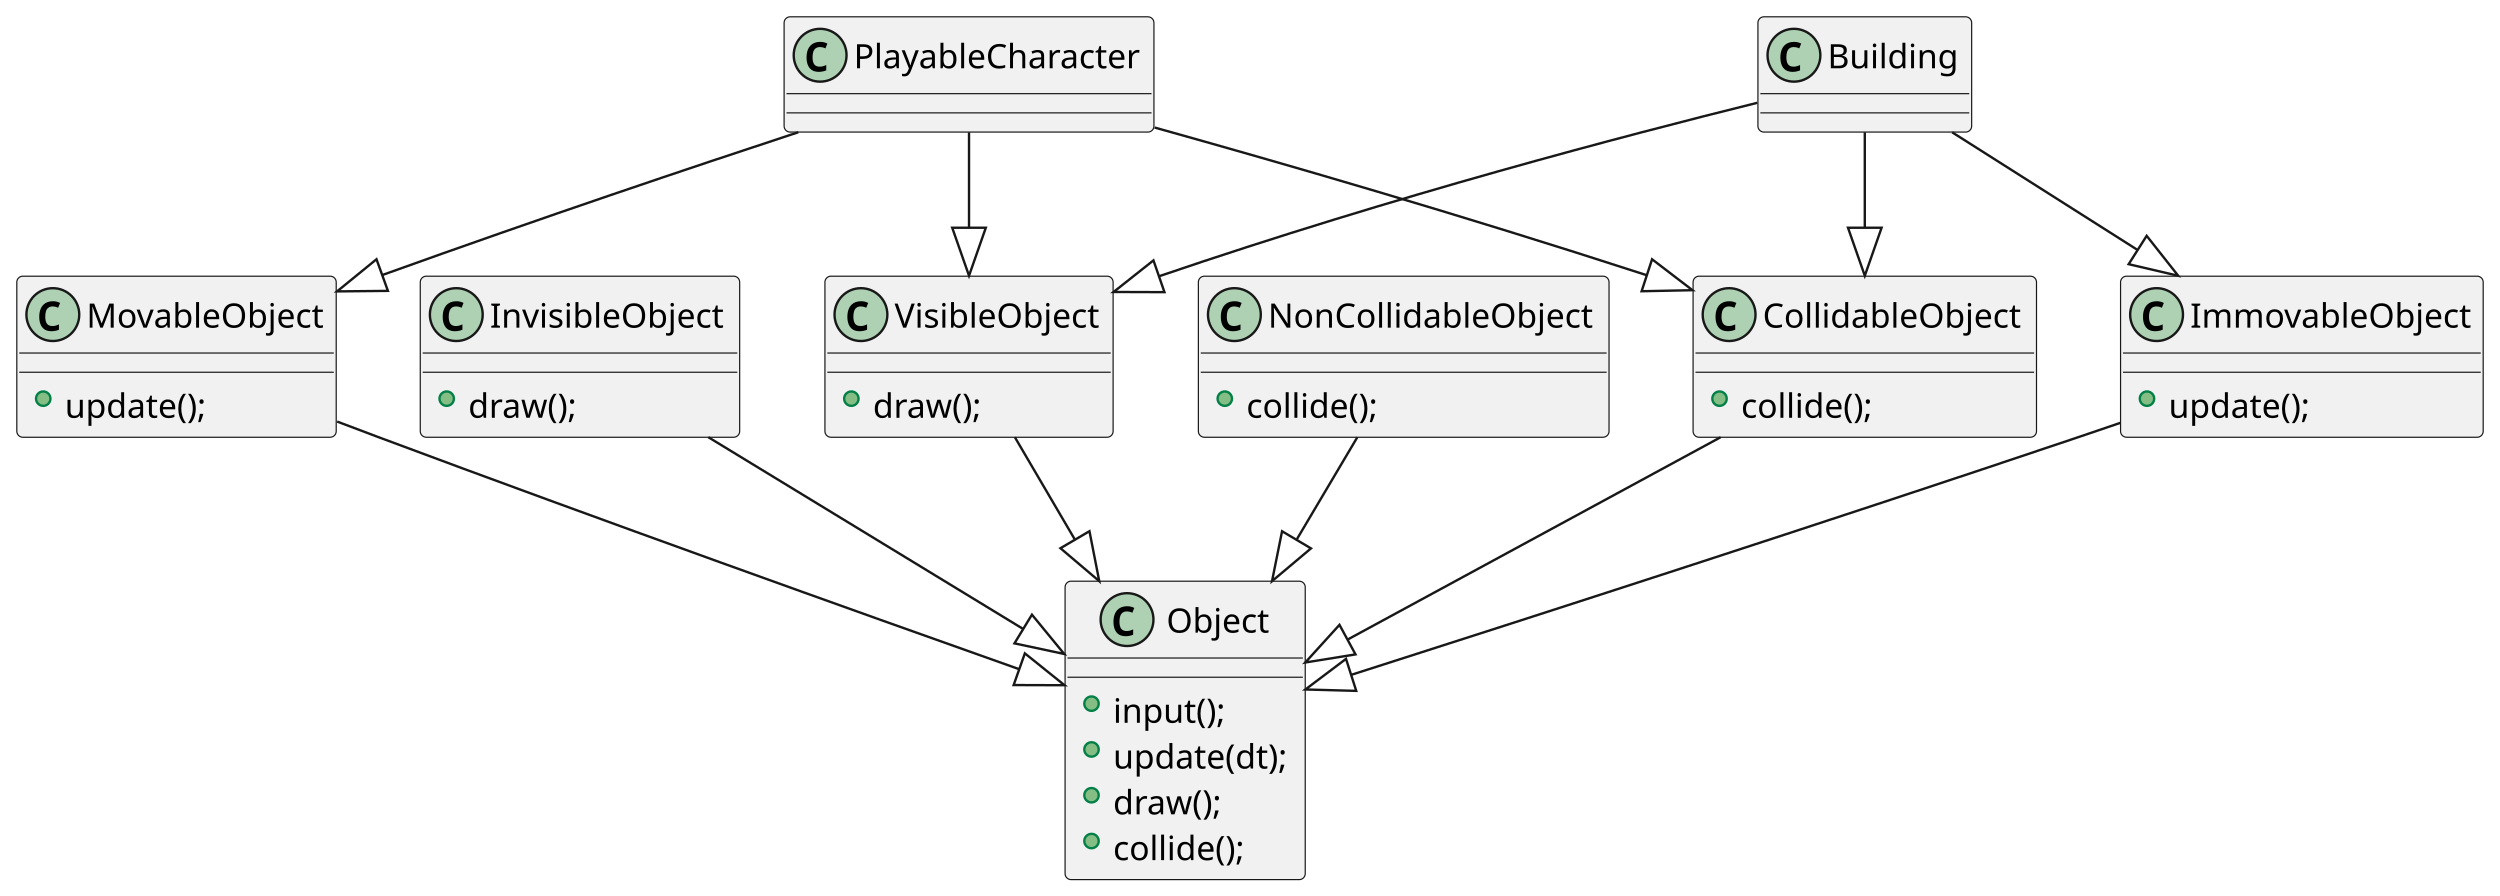
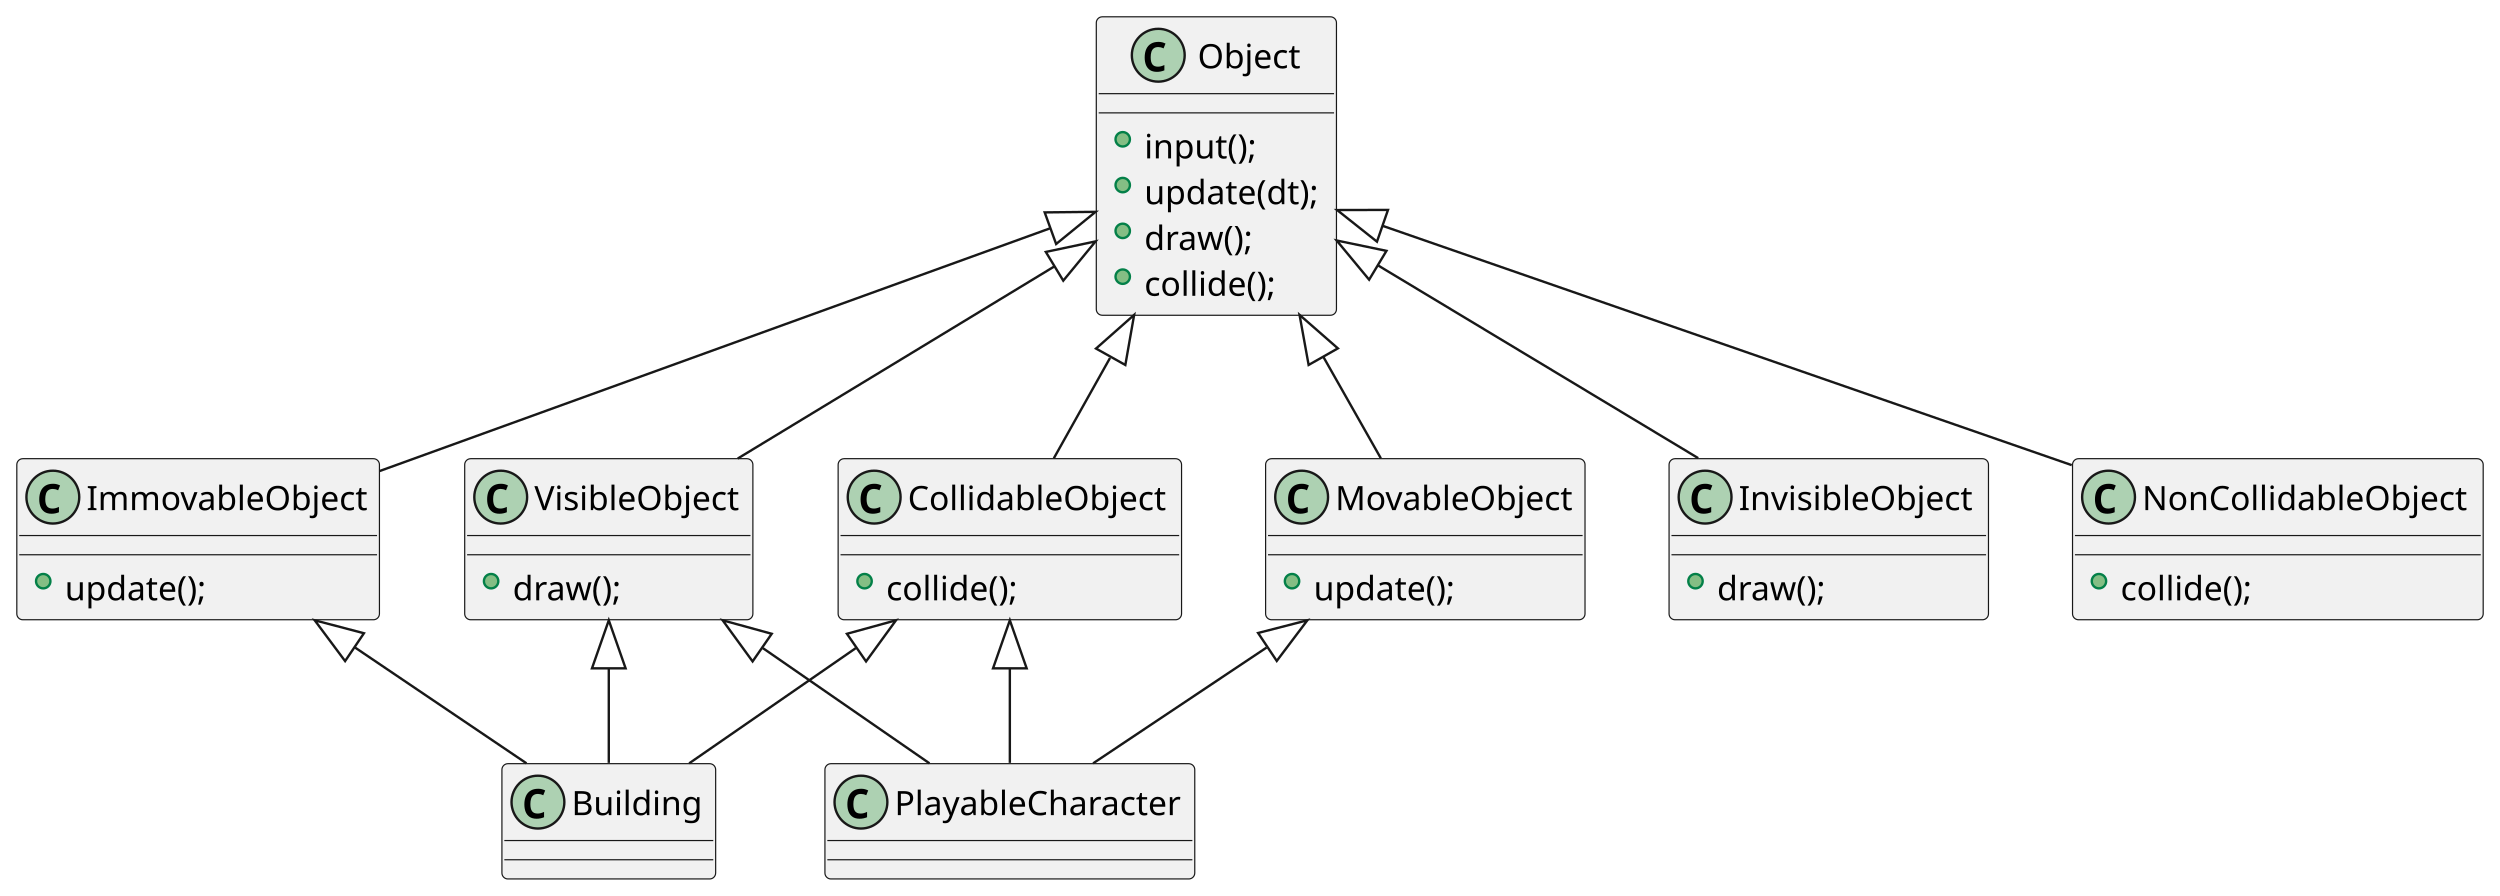
<svg xmlns="http://www.w3.org/2000/svg" contentStyleType="text/css" height="373px" preserveAspectRatio="none" style="width:1041px;height:373px;background:#FFFFFF;" version="1.1" viewBox="0 0 1041 373" width="1041px" zoomAndPan="magnify">
  <defs />
  <g>
    <g id="elem_Object">
-       <rect codeLine="1" fill="#F1F1F1" height="124.272" id="Object" rx="2.5" ry="2.5" style="stroke:#181818;stroke-width:0.5;" width="100" x="443.5" y="242" />
-       <ellipse cx="469.3" cy="258" fill="#ADD1B2" rx="11" ry="11" style="stroke:#181818;stroke-width:1.0;" />
-       <path d="M468.769,264.922 Q467.019,264.922 465.878,264.188 Q464.753,263.438 464.191,262.094 Q463.644,260.734 463.644,258.938 Q463.644,256.906 464.3,255.453 Q464.956,254 466.238,253.219 Q467.519,252.438 469.394,252.438 Q470.284,252.438 470.956,252.625 Q471.628,252.797 472.316,253.141 L471.503,255.156 Q470.878,254.844 470.331,254.719 Q469.8,254.594 469.316,254.594 Q468.144,254.594 467.441,255.125 Q466.738,255.656 466.441,256.609 Q466.144,257.562 466.144,258.828 Q466.144,260.844 466.863,261.812 Q467.581,262.766 469.175,262.766 Q469.769,262.766 470.394,262.609 Q471.019,262.453 471.847,262.078 L471.847,264.297 Q471.113,264.609 470.316,264.766 Q469.534,264.922 468.769,264.922 Z " fill="#000000" />
-       <text fill="#000000" font-family="sans-serif" font-size="14" lengthAdjust="spacing" textLength="44" x="485.7" y="263.432">Object</text>
-       <line style="stroke:#181818;stroke-width:0.5;" x1="444.5" x2="542.5" y1="274" y2="274" />
-       <line style="stroke:#181818;stroke-width:0.5;" x1="444.5" x2="542.5" y1="282" y2="282" />
-       <ellipse cx="454.5" cy="293" fill="#84BE84" rx="3" ry="3" style="stroke:#038048;stroke-width:1.0;" />
-       <text fill="#000000" font-family="sans-serif" font-size="14" lengthAdjust="spacing" textLength="48" x="463.5" y="300.966">input();</text>
-       <ellipse cx="454.5" cy="312.068" fill="#84BE84" rx="3" ry="3" style="stroke:#038048;stroke-width:1.0;" />
-       <text fill="#000000" font-family="sans-serif" font-size="14" lengthAdjust="spacing" textLength="74" x="463.5" y="320.034">update(dt);</text>
-       <ellipse cx="454.5" cy="331.136" fill="#84BE84" rx="3" ry="3" style="stroke:#038048;stroke-width:1.0;" />
-       <text fill="#000000" font-family="sans-serif" font-size="14" lengthAdjust="spacing" textLength="46" x="463.5" y="339.102">draw();</text>
-       <ellipse cx="454.5" cy="350.204" fill="#84BE84" rx="3" ry="3" style="stroke:#038048;stroke-width:1.0;" />
-       <text fill="#000000" font-family="sans-serif" font-size="14" lengthAdjust="spacing" textLength="56" x="463.5" y="358.17">collide();</text>
+       <rect codeLine="1" fill="#F1F1F1" height="124.272" id="Object" rx="2.5" ry="2.5" style="stroke:#181818;stroke-width:0.5;" width="100" x="456.5" y="7" />
+       <ellipse cx="482.3" cy="23" fill="#ADD1B2" rx="11" ry="11" style="stroke:#181818;stroke-width:1.0;" />
+       <path d="M481.769,29.922 Q480.019,29.922 478.878,29.188 Q477.753,28.438 477.191,27.094 Q476.644,25.734 476.644,23.938 Q476.644,21.906 477.3,20.453 Q477.956,19 479.238,18.219 Q480.519,17.438 482.394,17.438 Q483.284,17.438 483.956,17.625 Q484.628,17.797 485.316,18.141 L484.503,20.156 Q483.878,19.844 483.331,19.719 Q482.8,19.594 482.316,19.594 Q481.144,19.594 480.441,20.125 Q479.738,20.656 479.441,21.609 Q479.144,22.562 479.144,23.828 Q479.144,25.844 479.863,26.812 Q480.581,27.766 482.175,27.766 Q482.769,27.766 483.394,27.609 Q484.019,27.453 484.847,27.078 L484.847,29.297 Q484.113,29.609 483.316,29.766 Q482.534,29.922 481.769,29.922 Z " fill="#000000" />
+       <text fill="#000000" font-family="sans-serif" font-size="14" lengthAdjust="spacing" textLength="44" x="498.7" y="28.432">Object</text>
+       <line style="stroke:#181818;stroke-width:0.5;" x1="457.5" x2="555.5" y1="39" y2="39" />
+       <line style="stroke:#181818;stroke-width:0.5;" x1="457.5" x2="555.5" y1="47" y2="47" />
+       <ellipse cx="467.5" cy="58" fill="#84BE84" rx="3" ry="3" style="stroke:#038048;stroke-width:1.0;" />
+       <text fill="#000000" font-family="sans-serif" font-size="14" lengthAdjust="spacing" textLength="48" x="476.5" y="65.966">input();</text>
+       <ellipse cx="467.5" cy="77.068" fill="#84BE84" rx="3" ry="3" style="stroke:#038048;stroke-width:1.0;" />
+       <text fill="#000000" font-family="sans-serif" font-size="14" lengthAdjust="spacing" textLength="74" x="476.5" y="85.034">update(dt);</text>
+       <ellipse cx="467.5" cy="96.136" fill="#84BE84" rx="3" ry="3" style="stroke:#038048;stroke-width:1.0;" />
+       <text fill="#000000" font-family="sans-serif" font-size="14" lengthAdjust="spacing" textLength="46" x="476.5" y="104.102">draw();</text>
+       <ellipse cx="467.5" cy="115.204" fill="#84BE84" rx="3" ry="3" style="stroke:#038048;stroke-width:1.0;" />
+       <text fill="#000000" font-family="sans-serif" font-size="14" lengthAdjust="spacing" textLength="56" x="476.5" y="123.17">collide();</text>
    </g>
    <g id="elem_VisibleObject">
-       <rect codeLine="8" fill="#F1F1F1" height="67.068" id="VisibleObject" rx="2.5" ry="2.5" style="stroke:#181818;stroke-width:0.5;" width="120" x="343.5" y="115" />
-       <ellipse cx="358.5" cy="131" fill="#ADD1B2" rx="11" ry="11" style="stroke:#181818;stroke-width:1.0;" />
-       <path d="M357.969,137.922 Q356.219,137.922 355.078,137.188 Q353.953,136.438 353.391,135.094 Q352.844,133.734 352.844,131.938 Q352.844,129.906 353.5,128.453 Q354.156,127 355.438,126.219 Q356.719,125.438 358.594,125.438 Q359.484,125.438 360.156,125.625 Q360.828,125.797 361.516,126.141 L360.703,128.156 Q360.078,127.844 359.531,127.719 Q359,127.594 358.516,127.594 Q357.344,127.594 356.641,128.125 Q355.938,128.656 355.641,129.609 Q355.344,130.562 355.344,131.828 Q355.344,133.844 356.062,134.812 Q356.781,135.766 358.375,135.766 Q358.969,135.766 359.594,135.609 Q360.219,135.453 361.047,135.078 L361.047,137.297 Q360.312,137.609 359.516,137.766 Q358.734,137.922 357.969,137.922 Z " fill="#000000" />
-       <text fill="#000000" font-family="sans-serif" font-size="14" lengthAdjust="spacing" textLength="88" x="372.5" y="136.432">VisibleObject</text>
-       <line style="stroke:#181818;stroke-width:0.5;" x1="344.5" x2="462.5" y1="147" y2="147" />
-       <line style="stroke:#181818;stroke-width:0.5;" x1="344.5" x2="462.5" y1="155" y2="155" />
-       <ellipse cx="354.5" cy="166" fill="#84BE84" rx="3" ry="3" style="stroke:#038048;stroke-width:1.0;" />
-       <text fill="#000000" font-family="sans-serif" font-size="14" lengthAdjust="spacing" textLength="46" x="363.5" y="173.966">draw();</text>
+       <rect codeLine="8" fill="#F1F1F1" height="67.068" id="VisibleObject" rx="2.5" ry="2.5" style="stroke:#181818;stroke-width:0.5;" width="120" x="193.5" y="191" />
+       <ellipse cx="208.5" cy="207" fill="#ADD1B2" rx="11" ry="11" style="stroke:#181818;stroke-width:1.0;" />
+       <path d="M207.969,213.922 Q206.219,213.922 205.078,213.188 Q203.953,212.438 203.391,211.094 Q202.844,209.734 202.844,207.938 Q202.844,205.906 203.5,204.453 Q204.156,203 205.438,202.219 Q206.719,201.438 208.594,201.438 Q209.484,201.438 210.156,201.625 Q210.828,201.797 211.516,202.141 L210.703,204.156 Q210.078,203.844 209.531,203.719 Q209,203.594 208.516,203.594 Q207.344,203.594 206.641,204.125 Q205.938,204.656 205.641,205.609 Q205.344,206.562 205.344,207.828 Q205.344,209.844 206.062,210.812 Q206.781,211.766 208.375,211.766 Q208.969,211.766 209.594,211.609 Q210.219,211.453 211.047,211.078 L211.047,213.297 Q210.312,213.609 209.516,213.766 Q208.734,213.922 207.969,213.922 Z " fill="#000000" />
+       <text fill="#000000" font-family="sans-serif" font-size="14" lengthAdjust="spacing" textLength="88" x="222.5" y="212.432">VisibleObject</text>
+       <line style="stroke:#181818;stroke-width:0.5;" x1="194.5" x2="312.5" y1="223" y2="223" />
+       <line style="stroke:#181818;stroke-width:0.5;" x1="194.5" x2="312.5" y1="231" y2="231" />
+       <ellipse cx="204.5" cy="242" fill="#84BE84" rx="3" ry="3" style="stroke:#038048;stroke-width:1.0;" />
+       <text fill="#000000" font-family="sans-serif" font-size="14" lengthAdjust="spacing" textLength="46" x="213.5" y="249.966">draw();</text>
    </g>
    <g id="elem_InvisibleObject">
-       <rect codeLine="12" fill="#F1F1F1" height="67.068" id="InvisibleObject" rx="2.5" ry="2.5" style="stroke:#181818;stroke-width:0.5;" width="133" x="175" y="115" />
-       <ellipse cx="190" cy="131" fill="#ADD1B2" rx="11" ry="11" style="stroke:#181818;stroke-width:1.0;" />
-       <path d="M189.469,137.922 Q187.719,137.922 186.578,137.188 Q185.453,136.438 184.891,135.094 Q184.344,133.734 184.344,131.938 Q184.344,129.906 185,128.453 Q185.656,127 186.938,126.219 Q188.219,125.438 190.094,125.438 Q190.984,125.438 191.656,125.625 Q192.328,125.797 193.016,126.141 L192.203,128.156 Q191.578,127.844 191.031,127.719 Q190.5,127.594 190.016,127.594 Q188.844,127.594 188.141,128.125 Q187.438,128.656 187.141,129.609 Q186.844,130.562 186.844,131.828 Q186.844,133.844 187.562,134.812 Q188.281,135.766 189.875,135.766 Q190.469,135.766 191.094,135.609 Q191.719,135.453 192.547,135.078 L192.547,137.297 Q191.812,137.609 191.016,137.766 Q190.234,137.922 189.469,137.922 Z " fill="#000000" />
-       <text fill="#000000" font-family="sans-serif" font-size="14" lengthAdjust="spacing" textLength="101" x="204" y="136.432">InvisibleObject</text>
-       <line style="stroke:#181818;stroke-width:0.5;" x1="176" x2="307" y1="147" y2="147" />
-       <line style="stroke:#181818;stroke-width:0.5;" x1="176" x2="307" y1="155" y2="155" />
-       <ellipse cx="186" cy="166" fill="#84BE84" rx="3" ry="3" style="stroke:#038048;stroke-width:1.0;" />
-       <text fill="#000000" font-family="sans-serif" font-size="14" lengthAdjust="spacing" textLength="46" x="195" y="173.966">draw();</text>
+       <rect codeLine="12" fill="#F1F1F1" height="67.068" id="InvisibleObject" rx="2.5" ry="2.5" style="stroke:#181818;stroke-width:0.5;" width="133" x="695" y="191" />
+       <ellipse cx="710" cy="207" fill="#ADD1B2" rx="11" ry="11" style="stroke:#181818;stroke-width:1.0;" />
+       <path d="M709.469,213.922 Q707.719,213.922 706.578,213.188 Q705.453,212.438 704.891,211.094 Q704.344,209.734 704.344,207.938 Q704.344,205.906 705,204.453 Q705.656,203 706.938,202.219 Q708.219,201.438 710.094,201.438 Q710.984,201.438 711.656,201.625 Q712.328,201.797 713.016,202.141 L712.203,204.156 Q711.578,203.844 711.031,203.719 Q710.5,203.594 710.016,203.594 Q708.844,203.594 708.141,204.125 Q707.438,204.656 707.141,205.609 Q706.844,206.562 706.844,207.828 Q706.844,209.844 707.562,210.812 Q708.281,211.766 709.875,211.766 Q710.469,211.766 711.094,211.609 Q711.719,211.453 712.547,211.078 L712.547,213.297 Q711.812,213.609 711.016,213.766 Q710.234,213.922 709.469,213.922 Z " fill="#000000" />
+       <text fill="#000000" font-family="sans-serif" font-size="14" lengthAdjust="spacing" textLength="101" x="724" y="212.432">InvisibleObject</text>
+       <line style="stroke:#181818;stroke-width:0.5;" x1="696" x2="827" y1="223" y2="223" />
+       <line style="stroke:#181818;stroke-width:0.5;" x1="696" x2="827" y1="231" y2="231" />
+       <ellipse cx="706" cy="242" fill="#84BE84" rx="3" ry="3" style="stroke:#038048;stroke-width:1.0;" />
+       <text fill="#000000" font-family="sans-serif" font-size="14" lengthAdjust="spacing" textLength="46" x="715" y="249.966">draw();</text>
    </g>
    <g id="elem_CollidableObject">
-       <rect codeLine="16" fill="#F1F1F1" height="67.068" id="CollidableObject" rx="2.5" ry="2.5" style="stroke:#181818;stroke-width:0.5;" width="143" x="705" y="115" />
-       <ellipse cx="720" cy="131" fill="#ADD1B2" rx="11" ry="11" style="stroke:#181818;stroke-width:1.0;" />
-       <path d="M719.469,137.922 Q717.719,137.922 716.578,137.188 Q715.453,136.438 714.891,135.094 Q714.344,133.734 714.344,131.938 Q714.344,129.906 715,128.453 Q715.656,127 716.938,126.219 Q718.219,125.438 720.094,125.438 Q720.984,125.438 721.656,125.625 Q722.328,125.797 723.016,126.141 L722.203,128.156 Q721.578,127.844 721.031,127.719 Q720.5,127.594 720.016,127.594 Q718.844,127.594 718.141,128.125 Q717.438,128.656 717.141,129.609 Q716.844,130.562 716.844,131.828 Q716.844,133.844 717.562,134.812 Q718.281,135.766 719.875,135.766 Q720.469,135.766 721.094,135.609 Q721.719,135.453 722.547,135.078 L722.547,137.297 Q721.812,137.609 721.016,137.766 Q720.234,137.922 719.469,137.922 Z " fill="#000000" />
-       <text fill="#000000" font-family="sans-serif" font-size="14" lengthAdjust="spacing" textLength="111" x="734" y="136.432">CollidableObject</text>
-       <line style="stroke:#181818;stroke-width:0.5;" x1="706" x2="847" y1="147" y2="147" />
-       <line style="stroke:#181818;stroke-width:0.5;" x1="706" x2="847" y1="155" y2="155" />
-       <ellipse cx="716" cy="166" fill="#84BE84" rx="3" ry="3" style="stroke:#038048;stroke-width:1.0;" />
-       <text fill="#000000" font-family="sans-serif" font-size="14" lengthAdjust="spacing" textLength="56" x="725" y="173.966">collide();</text>
+       <rect codeLine="16" fill="#F1F1F1" height="67.068" id="CollidableObject" rx="2.5" ry="2.5" style="stroke:#181818;stroke-width:0.5;" width="143" x="349" y="191" />
+       <ellipse cx="364" cy="207" fill="#ADD1B2" rx="11" ry="11" style="stroke:#181818;stroke-width:1.0;" />
+       <path d="M363.469,213.922 Q361.719,213.922 360.578,213.188 Q359.453,212.438 358.891,211.094 Q358.344,209.734 358.344,207.938 Q358.344,205.906 359,204.453 Q359.656,203 360.938,202.219 Q362.219,201.438 364.094,201.438 Q364.984,201.438 365.656,201.625 Q366.328,201.797 367.016,202.141 L366.203,204.156 Q365.578,203.844 365.031,203.719 Q364.5,203.594 364.016,203.594 Q362.844,203.594 362.141,204.125 Q361.438,204.656 361.141,205.609 Q360.844,206.562 360.844,207.828 Q360.844,209.844 361.562,210.812 Q362.281,211.766 363.875,211.766 Q364.469,211.766 365.094,211.609 Q365.719,211.453 366.547,211.078 L366.547,213.297 Q365.812,213.609 365.016,213.766 Q364.234,213.922 363.469,213.922 Z " fill="#000000" />
+       <text fill="#000000" font-family="sans-serif" font-size="14" lengthAdjust="spacing" textLength="111" x="378" y="212.432">CollidableObject</text>
+       <line style="stroke:#181818;stroke-width:0.5;" x1="350" x2="491" y1="223" y2="223" />
+       <line style="stroke:#181818;stroke-width:0.5;" x1="350" x2="491" y1="231" y2="231" />
+       <ellipse cx="360" cy="242" fill="#84BE84" rx="3" ry="3" style="stroke:#038048;stroke-width:1.0;" />
+       <text fill="#000000" font-family="sans-serif" font-size="14" lengthAdjust="spacing" textLength="56" x="369" y="249.966">collide();</text>
    </g>
    <g id="elem_NonCollidableObject">
-       <rect codeLine="20" fill="#F1F1F1" height="67.068" id="NonCollidableObject" rx="2.5" ry="2.5" style="stroke:#181818;stroke-width:0.5;" width="171" x="499" y="115" />
-       <ellipse cx="514" cy="131" fill="#ADD1B2" rx="11" ry="11" style="stroke:#181818;stroke-width:1.0;" />
-       <path d="M513.469,137.922 Q511.719,137.922 510.578,137.188 Q509.453,136.438 508.891,135.094 Q508.344,133.734 508.344,131.938 Q508.344,129.906 509,128.453 Q509.656,127 510.938,126.219 Q512.219,125.438 514.094,125.438 Q514.984,125.438 515.656,125.625 Q516.328,125.797 517.016,126.141 L516.203,128.156 Q515.578,127.844 515.031,127.719 Q514.5,127.594 514.016,127.594 Q512.844,127.594 512.141,128.125 Q511.438,128.656 511.141,129.609 Q510.844,130.562 510.844,131.828 Q510.844,133.844 511.562,134.812 Q512.281,135.766 513.875,135.766 Q514.469,135.766 515.094,135.609 Q515.719,135.453 516.547,135.078 L516.547,137.297 Q515.812,137.609 515.016,137.766 Q514.234,137.922 513.469,137.922 Z " fill="#000000" />
-       <text fill="#000000" font-family="sans-serif" font-size="14" lengthAdjust="spacing" textLength="139" x="528" y="136.432">NonCollidableObject</text>
-       <line style="stroke:#181818;stroke-width:0.5;" x1="500" x2="669" y1="147" y2="147" />
-       <line style="stroke:#181818;stroke-width:0.5;" x1="500" x2="669" y1="155" y2="155" />
-       <ellipse cx="510" cy="166" fill="#84BE84" rx="3" ry="3" style="stroke:#038048;stroke-width:1.0;" />
-       <text fill="#000000" font-family="sans-serif" font-size="14" lengthAdjust="spacing" textLength="56" x="519" y="173.966">collide();</text>
+       <rect codeLine="20" fill="#F1F1F1" height="67.068" id="NonCollidableObject" rx="2.5" ry="2.5" style="stroke:#181818;stroke-width:0.5;" width="171" x="863" y="191" />
+       <ellipse cx="878" cy="207" fill="#ADD1B2" rx="11" ry="11" style="stroke:#181818;stroke-width:1.0;" />
+       <path d="M877.469,213.922 Q875.719,213.922 874.578,213.188 Q873.453,212.438 872.891,211.094 Q872.344,209.734 872.344,207.938 Q872.344,205.906 873,204.453 Q873.656,203 874.938,202.219 Q876.219,201.438 878.094,201.438 Q878.984,201.438 879.656,201.625 Q880.328,201.797 881.016,202.141 L880.203,204.156 Q879.578,203.844 879.031,203.719 Q878.5,203.594 878.016,203.594 Q876.844,203.594 876.141,204.125 Q875.438,204.656 875.141,205.609 Q874.844,206.562 874.844,207.828 Q874.844,209.844 875.562,210.812 Q876.281,211.766 877.875,211.766 Q878.469,211.766 879.094,211.609 Q879.719,211.453 880.547,211.078 L880.547,213.297 Q879.812,213.609 879.016,213.766 Q878.234,213.922 877.469,213.922 Z " fill="#000000" />
+       <text fill="#000000" font-family="sans-serif" font-size="14" lengthAdjust="spacing" textLength="139" x="892" y="212.432">NonCollidableObject</text>
+       <line style="stroke:#181818;stroke-width:0.5;" x1="864" x2="1033" y1="223" y2="223" />
+       <line style="stroke:#181818;stroke-width:0.5;" x1="864" x2="1033" y1="231" y2="231" />
+       <ellipse cx="874" cy="242" fill="#84BE84" rx="3" ry="3" style="stroke:#038048;stroke-width:1.0;" />
+       <text fill="#000000" font-family="sans-serif" font-size="14" lengthAdjust="spacing" textLength="56" x="883" y="249.966">collide();</text>
    </g>
    <g id="elem_MovableObject">
-       <rect codeLine="24" fill="#F1F1F1" height="67.068" id="MovableObject" rx="2.5" ry="2.5" style="stroke:#181818;stroke-width:0.5;" width="133" x="7" y="115" />
-       <ellipse cx="22" cy="131" fill="#ADD1B2" rx="11" ry="11" style="stroke:#181818;stroke-width:1.0;" />
-       <path d="M21.469,137.922 Q19.719,137.922 18.578,137.188 Q17.453,136.438 16.891,135.094 Q16.344,133.734 16.344,131.938 Q16.344,129.906 17,128.453 Q17.656,127 18.938,126.219 Q20.219,125.438 22.094,125.438 Q22.984,125.438 23.656,125.625 Q24.328,125.797 25.016,126.141 L24.203,128.156 Q23.578,127.844 23.031,127.719 Q22.5,127.594 22.016,127.594 Q20.844,127.594 20.141,128.125 Q19.438,128.656 19.141,129.609 Q18.844,130.562 18.844,131.828 Q18.844,133.844 19.562,134.812 Q20.281,135.766 21.875,135.766 Q22.469,135.766 23.094,135.609 Q23.719,135.453 24.547,135.078 L24.547,137.297 Q23.812,137.609 23.016,137.766 Q22.234,137.922 21.469,137.922 Z " fill="#000000" />
-       <text fill="#000000" font-family="sans-serif" font-size="14" lengthAdjust="spacing" textLength="101" x="36" y="136.432">MovableObject</text>
-       <line style="stroke:#181818;stroke-width:0.5;" x1="8" x2="139" y1="147" y2="147" />
-       <line style="stroke:#181818;stroke-width:0.5;" x1="8" x2="139" y1="155" y2="155" />
-       <ellipse cx="18" cy="166" fill="#84BE84" rx="3" ry="3" style="stroke:#038048;stroke-width:1.0;" />
-       <text fill="#000000" font-family="sans-serif" font-size="14" lengthAdjust="spacing" textLength="60" x="27" y="173.966">update();</text>
+       <rect codeLine="24" fill="#F1F1F1" height="67.068" id="MovableObject" rx="2.5" ry="2.5" style="stroke:#181818;stroke-width:0.5;" width="133" x="527" y="191" />
+       <ellipse cx="542" cy="207" fill="#ADD1B2" rx="11" ry="11" style="stroke:#181818;stroke-width:1.0;" />
+       <path d="M541.469,213.922 Q539.719,213.922 538.578,213.188 Q537.453,212.438 536.891,211.094 Q536.344,209.734 536.344,207.938 Q536.344,205.906 537,204.453 Q537.656,203 538.938,202.219 Q540.219,201.438 542.094,201.438 Q542.984,201.438 543.656,201.625 Q544.328,201.797 545.016,202.141 L544.203,204.156 Q543.578,203.844 543.031,203.719 Q542.5,203.594 542.016,203.594 Q540.844,203.594 540.141,204.125 Q539.438,204.656 539.141,205.609 Q538.844,206.562 538.844,207.828 Q538.844,209.844 539.562,210.812 Q540.281,211.766 541.875,211.766 Q542.469,211.766 543.094,211.609 Q543.719,211.453 544.547,211.078 L544.547,213.297 Q543.812,213.609 543.016,213.766 Q542.234,213.922 541.469,213.922 Z " fill="#000000" />
+       <text fill="#000000" font-family="sans-serif" font-size="14" lengthAdjust="spacing" textLength="101" x="556" y="212.432">MovableObject</text>
+       <line style="stroke:#181818;stroke-width:0.5;" x1="528" x2="659" y1="223" y2="223" />
+       <line style="stroke:#181818;stroke-width:0.5;" x1="528" x2="659" y1="231" y2="231" />
+       <ellipse cx="538" cy="242" fill="#84BE84" rx="3" ry="3" style="stroke:#038048;stroke-width:1.0;" />
+       <text fill="#000000" font-family="sans-serif" font-size="14" lengthAdjust="spacing" textLength="60" x="547" y="249.966">update();</text>
    </g>
    <g id="elem_ImmovableObject">
-       <rect codeLine="28" fill="#F1F1F1" height="67.068" id="ImmovableObject" rx="2.5" ry="2.5" style="stroke:#181818;stroke-width:0.5;" width="151" x="883" y="115" />
-       <ellipse cx="898" cy="131" fill="#ADD1B2" rx="11" ry="11" style="stroke:#181818;stroke-width:1.0;" />
-       <path d="M897.469,137.922 Q895.719,137.922 894.578,137.188 Q893.453,136.438 892.891,135.094 Q892.344,133.734 892.344,131.938 Q892.344,129.906 893,128.453 Q893.656,127 894.938,126.219 Q896.219,125.438 898.094,125.438 Q898.984,125.438 899.656,125.625 Q900.328,125.797 901.016,126.141 L900.203,128.156 Q899.578,127.844 899.031,127.719 Q898.5,127.594 898.016,127.594 Q896.844,127.594 896.141,128.125 Q895.438,128.656 895.141,129.609 Q894.844,130.562 894.844,131.828 Q894.844,133.844 895.562,134.812 Q896.281,135.766 897.875,135.766 Q898.469,135.766 899.094,135.609 Q899.719,135.453 900.547,135.078 L900.547,137.297 Q899.812,137.609 899.016,137.766 Q898.234,137.922 897.469,137.922 Z " fill="#000000" />
-       <text fill="#000000" font-family="sans-serif" font-size="14" lengthAdjust="spacing" textLength="119" x="912" y="136.432">ImmovableObject</text>
-       <line style="stroke:#181818;stroke-width:0.5;" x1="884" x2="1033" y1="147" y2="147" />
-       <line style="stroke:#181818;stroke-width:0.5;" x1="884" x2="1033" y1="155" y2="155" />
-       <ellipse cx="894" cy="166" fill="#84BE84" rx="3" ry="3" style="stroke:#038048;stroke-width:1.0;" />
-       <text fill="#000000" font-family="sans-serif" font-size="14" lengthAdjust="spacing" textLength="60" x="903" y="173.966">update();</text>
+       <rect codeLine="28" fill="#F1F1F1" height="67.068" id="ImmovableObject" rx="2.5" ry="2.5" style="stroke:#181818;stroke-width:0.5;" width="151" x="7" y="191" />
+       <ellipse cx="22" cy="207" fill="#ADD1B2" rx="11" ry="11" style="stroke:#181818;stroke-width:1.0;" />
+       <path d="M21.469,213.922 Q19.719,213.922 18.578,213.188 Q17.453,212.438 16.891,211.094 Q16.344,209.734 16.344,207.938 Q16.344,205.906 17,204.453 Q17.656,203 18.938,202.219 Q20.219,201.438 22.094,201.438 Q22.984,201.438 23.656,201.625 Q24.328,201.797 25.016,202.141 L24.203,204.156 Q23.578,203.844 23.031,203.719 Q22.5,203.594 22.016,203.594 Q20.844,203.594 20.141,204.125 Q19.438,204.656 19.141,205.609 Q18.844,206.562 18.844,207.828 Q18.844,209.844 19.562,210.812 Q20.281,211.766 21.875,211.766 Q22.469,211.766 23.094,211.609 Q23.719,211.453 24.547,211.078 L24.547,213.297 Q23.812,213.609 23.016,213.766 Q22.234,213.922 21.469,213.922 Z " fill="#000000" />
+       <text fill="#000000" font-family="sans-serif" font-size="14" lengthAdjust="spacing" textLength="119" x="36" y="212.432">ImmovableObject</text>
+       <line style="stroke:#181818;stroke-width:0.5;" x1="8" x2="157" y1="223" y2="223" />
+       <line style="stroke:#181818;stroke-width:0.5;" x1="8" x2="157" y1="231" y2="231" />
+       <ellipse cx="18" cy="242" fill="#84BE84" rx="3" ry="3" style="stroke:#038048;stroke-width:1.0;" />
+       <text fill="#000000" font-family="sans-serif" font-size="14" lengthAdjust="spacing" textLength="60" x="27" y="249.966">update();</text>
    </g>
    <g id="elem_Building">
-       <rect codeLine="32" fill="#F1F1F1" height="48" id="Building" rx="2.5" ry="2.5" style="stroke:#181818;stroke-width:0.5;" width="89" x="732" y="7" />
-       <ellipse cx="747" cy="23" fill="#ADD1B2" rx="11" ry="11" style="stroke:#181818;stroke-width:1.0;" />
-       <path d="M746.469,29.922 Q744.719,29.922 743.578,29.188 Q742.453,28.438 741.891,27.094 Q741.344,25.734 741.344,23.938 Q741.344,21.906 742,20.453 Q742.656,19 743.938,18.219 Q745.219,17.438 747.094,17.438 Q747.984,17.438 748.656,17.625 Q749.328,17.797 750.016,18.141 L749.203,20.156 Q748.578,19.844 748.031,19.719 Q747.5,19.594 747.016,19.594 Q745.844,19.594 745.141,20.125 Q744.438,20.656 744.141,21.609 Q743.844,22.562 743.844,23.828 Q743.844,25.844 744.562,26.812 Q745.281,27.766 746.875,27.766 Q747.469,27.766 748.094,27.609 Q748.719,27.453 749.547,27.078 L749.547,29.297 Q748.812,29.609 748.016,29.766 Q747.234,29.922 746.469,29.922 Z " fill="#000000" />
-       <text fill="#000000" font-family="sans-serif" font-size="14" lengthAdjust="spacing" textLength="57" x="761" y="28.432">Building</text>
-       <line style="stroke:#181818;stroke-width:0.5;" x1="733" x2="820" y1="39" y2="39" />
-       <line style="stroke:#181818;stroke-width:0.5;" x1="733" x2="820" y1="47" y2="47" />
+       <rect codeLine="32" fill="#F1F1F1" height="48" id="Building" rx="2.5" ry="2.5" style="stroke:#181818;stroke-width:0.5;" width="89" x="209" y="318" />
+       <ellipse cx="224" cy="334" fill="#ADD1B2" rx="11" ry="11" style="stroke:#181818;stroke-width:1.0;" />
+       <path d="M223.469,340.922 Q221.719,340.922 220.578,340.188 Q219.453,339.438 218.891,338.094 Q218.344,336.734 218.344,334.938 Q218.344,332.906 219,331.453 Q219.656,330 220.938,329.219 Q222.219,328.438 224.094,328.438 Q224.984,328.438 225.656,328.625 Q226.328,328.797 227.016,329.141 L226.203,331.156 Q225.578,330.844 225.031,330.719 Q224.5,330.594 224.016,330.594 Q222.844,330.594 222.141,331.125 Q221.438,331.656 221.141,332.609 Q220.844,333.562 220.844,334.828 Q220.844,336.844 221.562,337.812 Q222.281,338.766 223.875,338.766 Q224.469,338.766 225.094,338.609 Q225.719,338.453 226.547,338.078 L226.547,340.297 Q225.812,340.609 225.016,340.766 Q224.234,340.922 223.469,340.922 Z " fill="#000000" />
+       <text fill="#000000" font-family="sans-serif" font-size="14" lengthAdjust="spacing" textLength="57" x="238" y="339.432">Building</text>
+       <line style="stroke:#181818;stroke-width:0.5;" x1="210" x2="297" y1="350" y2="350" />
+       <line style="stroke:#181818;stroke-width:0.5;" x1="210" x2="297" y1="358" y2="358" />
    </g>
    <g id="elem_PlayableCharacter">
-       <rect fill="#F1F1F1" height="48" id="PlayableCharacter" rx="2.5" ry="2.5" style="stroke:#181818;stroke-width:0.5;" width="154" x="326.5" y="7" />
-       <ellipse cx="341.5" cy="23" fill="#ADD1B2" rx="11" ry="11" style="stroke:#181818;stroke-width:1.0;" />
-       <path d="M340.969,29.922 Q339.219,29.922 338.078,29.188 Q336.953,28.438 336.391,27.094 Q335.844,25.734 335.844,23.938 Q335.844,21.906 336.5,20.453 Q337.156,19 338.438,18.219 Q339.719,17.438 341.594,17.438 Q342.484,17.438 343.156,17.625 Q343.828,17.797 344.516,18.141 L343.703,20.156 Q343.078,19.844 342.531,19.719 Q342,19.594 341.516,19.594 Q340.344,19.594 339.641,20.125 Q338.938,20.656 338.641,21.609 Q338.344,22.562 338.344,23.828 Q338.344,25.844 339.062,26.812 Q339.781,27.766 341.375,27.766 Q341.969,27.766 342.594,27.609 Q343.219,27.453 344.047,27.078 L344.047,29.297 Q343.312,29.609 342.516,29.766 Q341.734,29.922 340.969,29.922 Z " fill="#000000" />
-       <text fill="#000000" font-family="sans-serif" font-size="14" lengthAdjust="spacing" textLength="122" x="355.5" y="28.432">PlayableCharacter</text>
-       <line style="stroke:#181818;stroke-width:0.5;" x1="327.5" x2="479.5" y1="39" y2="39" />
-       <line style="stroke:#181818;stroke-width:0.5;" x1="327.5" x2="479.5" y1="47" y2="47" />
+       <rect fill="#F1F1F1" height="48" id="PlayableCharacter" rx="2.5" ry="2.5" style="stroke:#181818;stroke-width:0.5;" width="154" x="343.5" y="318" />
+       <ellipse cx="358.5" cy="334" fill="#ADD1B2" rx="11" ry="11" style="stroke:#181818;stroke-width:1.0;" />
+       <path d="M357.969,340.922 Q356.219,340.922 355.078,340.188 Q353.953,339.438 353.391,338.094 Q352.844,336.734 352.844,334.938 Q352.844,332.906 353.5,331.453 Q354.156,330 355.438,329.219 Q356.719,328.438 358.594,328.438 Q359.484,328.438 360.156,328.625 Q360.828,328.797 361.516,329.141 L360.703,331.156 Q360.078,330.844 359.531,330.719 Q359,330.594 358.516,330.594 Q357.344,330.594 356.641,331.125 Q355.938,331.656 355.641,332.609 Q355.344,333.562 355.344,334.828 Q355.344,336.844 356.062,337.812 Q356.781,338.766 358.375,338.766 Q358.969,338.766 359.594,338.609 Q360.219,338.453 361.047,338.078 L361.047,340.297 Q360.312,340.609 359.516,340.766 Q358.734,340.922 357.969,340.922 Z " fill="#000000" />
+       <text fill="#000000" font-family="sans-serif" font-size="14" lengthAdjust="spacing" textLength="122" x="372.5" y="339.432">PlayableCharacter</text>
+       <line style="stroke:#181818;stroke-width:0.5;" x1="344.5" x2="496.5" y1="350" y2="350" />
+       <line style="stroke:#181818;stroke-width:0.5;" x1="344.5" x2="496.5" y1="358" y2="358" />
    </g>
-     <g id="link_VisibleObject_Object">
-       <path codeLine="34" d="M422.59,182.05 C429.93,194.58 438.67,209.48 447.46,224.48 " fill="none" id="VisibleObject-to-Object" style="stroke:#181818;stroke-width:1.0;" />
-       <polygon fill="none" points="453.65,221.19,457.73,241.99,441.57,228.28,453.65,221.19" style="stroke:#181818;stroke-width:1.0;" />
+     <g id="link_Object_VisibleObject">
+       <path codeLine="34" d="M438.97,110.97 C397.7,136.01 345.64,167.6 307.19,190.93 " fill="none" id="Object-backto-VisibleObject" style="stroke:#181818;stroke-width:1.0;" />
+       <polygon fill="none" points="435.48,104.9,456.21,100.51,442.74,116.87,435.48,104.9" style="stroke:#181818;stroke-width:1.0;" />
    </g>
-     <g id="link_InvisibleObject_Object">
-       <path codeLine="35" d="M294.94,182.05 C333.16,205.33 384.89,236.84 425.97,261.86 " fill="none" id="InvisibleObject-to-Object" style="stroke:#181818;stroke-width:1.0;" />
-       <polygon fill="none" points="429.7,255.94,443.14,272.32,422.42,267.9,429.7,255.94" style="stroke:#181818;stroke-width:1.0;" />
+     <g id="link_Object_InvisibleObject">
+       <path codeLine="35" d="M573.95,110.6 C615.55,135.64 668.21,167.34 707.13,190.77 " fill="none" id="Object-backto-InvisibleObject" style="stroke:#181818;stroke-width:1.0;" />
+       <polygon fill="none" points="570.1,116.46,556.58,100.14,577.32,104.46,570.1,116.46" style="stroke:#181818;stroke-width:1.0;" />
    </g>
-     <g id="link_CollidableObject_Object">
-       <path codeLine="36" d="M716.48,182.05 C670.98,206.74 608.41,240.67 561.14,266.31 " fill="none" id="CollidableObject-to-Object" style="stroke:#181818;stroke-width:1.0;" />
-       <polygon fill="none" points="564.43,272.49,543.51,275.87,557.76,260.18,564.43,272.49" style="stroke:#181818;stroke-width:1.0;" />
+     <g id="link_Object_CollidableObject">
+       <path codeLine="36" d="M462.22,149.04 C453.94,163.81 445.73,178.47 438.81,190.83 " fill="none" id="Object-backto-CollidableObject" style="stroke:#181818;stroke-width:1.0;" />
+       <polygon fill="none" points="456.38,145.14,472.26,131.11,468.59,151.98,456.38,145.14" style="stroke:#181818;stroke-width:1.0;" />
    </g>
-     <g id="link_NonCollidableObject_Object">
-       <path codeLine="37" d="M565.2,182.05 C557.78,194.58 548.94,209.48 540.05,224.48 " fill="none" id="NonCollidableObject-to-Object" style="stroke:#181818;stroke-width:1.0;" />
-       <polygon fill="none" points="545.89,228.35,529.67,241.99,533.85,221.21,545.89,228.35" style="stroke:#181818;stroke-width:1.0;" />
+     <g id="link_Object_NonCollidableObject">
+       <path codeLine="37" d="M575.87,94.09 C653.4,121.02 779.02,164.64 862.67,193.69 " fill="none" id="Object-backto-NonCollidableObject" style="stroke:#181818;stroke-width:1.0;" />
+       <polygon fill="none" points="573.37,100.63,556.77,87.46,577.96,87.41,573.37,100.63" style="stroke:#181818;stroke-width:1.0;" />
    </g>
-     <g id="link_MovableObject_Object">
-       <path codeLine="38" d="M140.39,175.54 C146.17,177.74 151.93,179.92 157.5,182 C249.48,216.35 356.25,254.51 424.3,278.62 " fill="none" id="MovableObject-to-Object" style="stroke:#181818;stroke-width:1.0;" />
-       <polygon fill="none" points="426.75,272.06,443.27,285.33,422.08,285.26,426.75,272.06" style="stroke:#181818;stroke-width:1.0;" />
+     <g id="link_Object_MovableObject">
+       <path codeLine="38" d="M551.02,148.55 C559.49,163.49 567.9,178.34 574.98,190.83 " fill="none" id="Object-backto-MovableObject" style="stroke:#181818;stroke-width:1.0;" />
+       <polygon fill="none" points="544.91,151.96,541.13,131.11,557.09,145.06,544.91,151.96" style="stroke:#181818;stroke-width:1.0;" />
    </g>
-     <g id="link_ImmovableObject_Object">
-       <path codeLine="39" d="M882.92,176.07 C877.03,178.09 871.17,180.09 865.5,182 C760.28,217.49 637.71,257.01 562.88,280.93 " fill="none" id="ImmovableObject-to-Object" style="stroke:#181818;stroke-width:1.0;" />
-       <polygon fill="none" points="564.74,287.68,543.55,287.1,560.48,274.35,564.74,287.68" style="stroke:#181818;stroke-width:1.0;" />
+     <g id="link_Object_ImmovableObject">
+       <path codeLine="39" d="M437.28,95.06 C360.58,122.83 237.28,167.46 158.1,196.13 " fill="none" id="Object-backto-ImmovableObject" style="stroke:#181818;stroke-width:1.0;" />
+       <polygon fill="none" points="435.01,88.44,456.2,88.21,439.77,101.6,435.01,88.44" style="stroke:#181818;stroke-width:1.0;" />
    </g>
-     <g id="link_Building_ImmovableObject">
-       <path codeLine="40" d="M812.89,55.1 C834.91,69.07 863.7,87.34 889.86,103.94 " fill="none" id="Building-to-ImmovableObject" style="stroke:#181818;stroke-width:1.0;" />
-       <polygon fill="none" points="893.87,98.19,907,114.82,886.37,110.01,893.87,98.19" style="stroke:#181818;stroke-width:1.0;" />
+     <g id="link_ImmovableObject_Building">
+       <path codeLine="40" d="M147.82,269.62 C172.14,286.05 198.78,304.04 219.23,317.85 " fill="none" id="ImmovableObject-backto-Building" style="stroke:#181818;stroke-width:1.0;" />
+       <polygon fill="none" points="143.7,275.28,131.04,258.29,151.54,263.68,143.7,275.28" style="stroke:#181818;stroke-width:1.0;" />
    </g>
-     <g id="link_Building_VisibleObject">
-       <path codeLine="41" d="M731.75,42.8 C677.03,56.39 581.32,81.38 482.77,114.98 " fill="none" id="Building-to-VisibleObject" style="stroke:#181818;stroke-width:1.0;" />
-       <polygon fill="none" points="484.88,121.65,463.69,121.58,480.3,108.42,484.88,121.65" style="stroke:#181818;stroke-width:1.0;" />
+     <g id="link_VisibleObject_Building">
+       <path codeLine="41" d="M253.5,278.47 C253.5,292.22 253.5,306.34 253.5,317.67 " fill="none" id="VisibleObject-backto-Building" style="stroke:#181818;stroke-width:1.0;" />
+       <polygon fill="none" points="246.5,278.29,253.5,258.29,260.5,278.29,246.5,278.29" style="stroke:#181818;stroke-width:1.0;" />
    </g>
-     <g id="link_Building_CollidableObject">
-       <path codeLine="42" d="M776.5,55.1 C776.5,66.46 776.5,80.67 776.5,94.51 " fill="none" id="Building-to-CollidableObject" style="stroke:#181818;stroke-width:1.0;" />
-       <polygon fill="none" points="783.5,94.82,776.5,114.82,769.5,94.82,783.5,94.82" style="stroke:#181818;stroke-width:1.0;" />
+     <g id="link_CollidableObject_Building">
+       <path codeLine="42" d="M356.37,269.86 C332.7,286.22 306.84,304.11 286.97,317.85 " fill="none" id="CollidableObject-backto-Building" style="stroke:#181818;stroke-width:1.0;" />
+       <polygon fill="none" points="352.66,263.91,373.09,258.29,360.62,275.42,352.66,263.91" style="stroke:#181818;stroke-width:1.0;" />
    </g>
-     <g id="link_PlayableCharacter_MovableObject">
-       <path codeLine="43" d="M332.43,55.06 C287.29,69.92 227.23,90.06 159.24,114.5 " fill="none" id="PlayableCharacter-to-MovableObject" style="stroke:#181818;stroke-width:1.0;" />
-       <polygon fill="none" points="161.53,121.12,140.34,121.34,156.77,107.95,161.53,121.12" style="stroke:#181818;stroke-width:1.0;" />
+     <g id="link_MovableObject_PlayableCharacter">
+       <path codeLine="43" d="M527.42,269.62 C502.81,286.05 475.86,304.04 455.17,317.85 " fill="none" id="MovableObject-backto-PlayableCharacter" style="stroke:#181818;stroke-width:1.0;" />
+       <polygon fill="none" points="523.87,263.57,544.39,258.29,531.64,275.22,523.87,263.57" style="stroke:#181818;stroke-width:1.0;" />
    </g>
-     <g id="link_PlayableCharacter_CollidableObject">
-       <path codeLine="44" d="M480.76,53.1 C533.86,67.93 606.33,88.82 685.57,114.56 " fill="none" id="PlayableCharacter-to-CollidableObject" style="stroke:#181818;stroke-width:1.0;" />
-       <polygon fill="none" points="687.92,107.96,704.75,120.84,683.57,121.27,687.92,107.96" style="stroke:#181818;stroke-width:1.0;" />
+     <g id="link_CollidableObject_PlayableCharacter">
+       <path codeLine="44" d="M420.5,278.47 C420.5,292.22 420.5,306.34 420.5,317.67 " fill="none" id="CollidableObject-backto-PlayableCharacter" style="stroke:#181818;stroke-width:1.0;" />
+       <polygon fill="none" points="413.5,278.29,420.5,258.29,427.5,278.29,413.5,278.29" style="stroke:#181818;stroke-width:1.0;" />
    </g>
-     <g id="link_PlayableCharacter_VisibleObject">
-       <path codeLine="45" d="M403.5,55.1 C403.5,66.46 403.5,80.67 403.5,94.51 " fill="none" id="PlayableCharacter-to-VisibleObject" style="stroke:#181818;stroke-width:1.0;" />
-       <polygon fill="none" points="410.5,94.82,403.5,114.82,396.5,94.82,410.5,94.82" style="stroke:#181818;stroke-width:1.0;" />
+     <g id="link_VisibleObject_PlayableCharacter">
+       <path codeLine="45" d="M317.63,269.86 C341.3,286.22 367.16,304.11 387.03,317.85 " fill="none" id="VisibleObject-backto-PlayableCharacter" style="stroke:#181818;stroke-width:1.0;" />
+       <polygon fill="none" points="313.38,275.42,300.91,258.29,321.34,263.91,313.38,275.42" style="stroke:#181818;stroke-width:1.0;" />
    </g>
  </g>
</svg>
